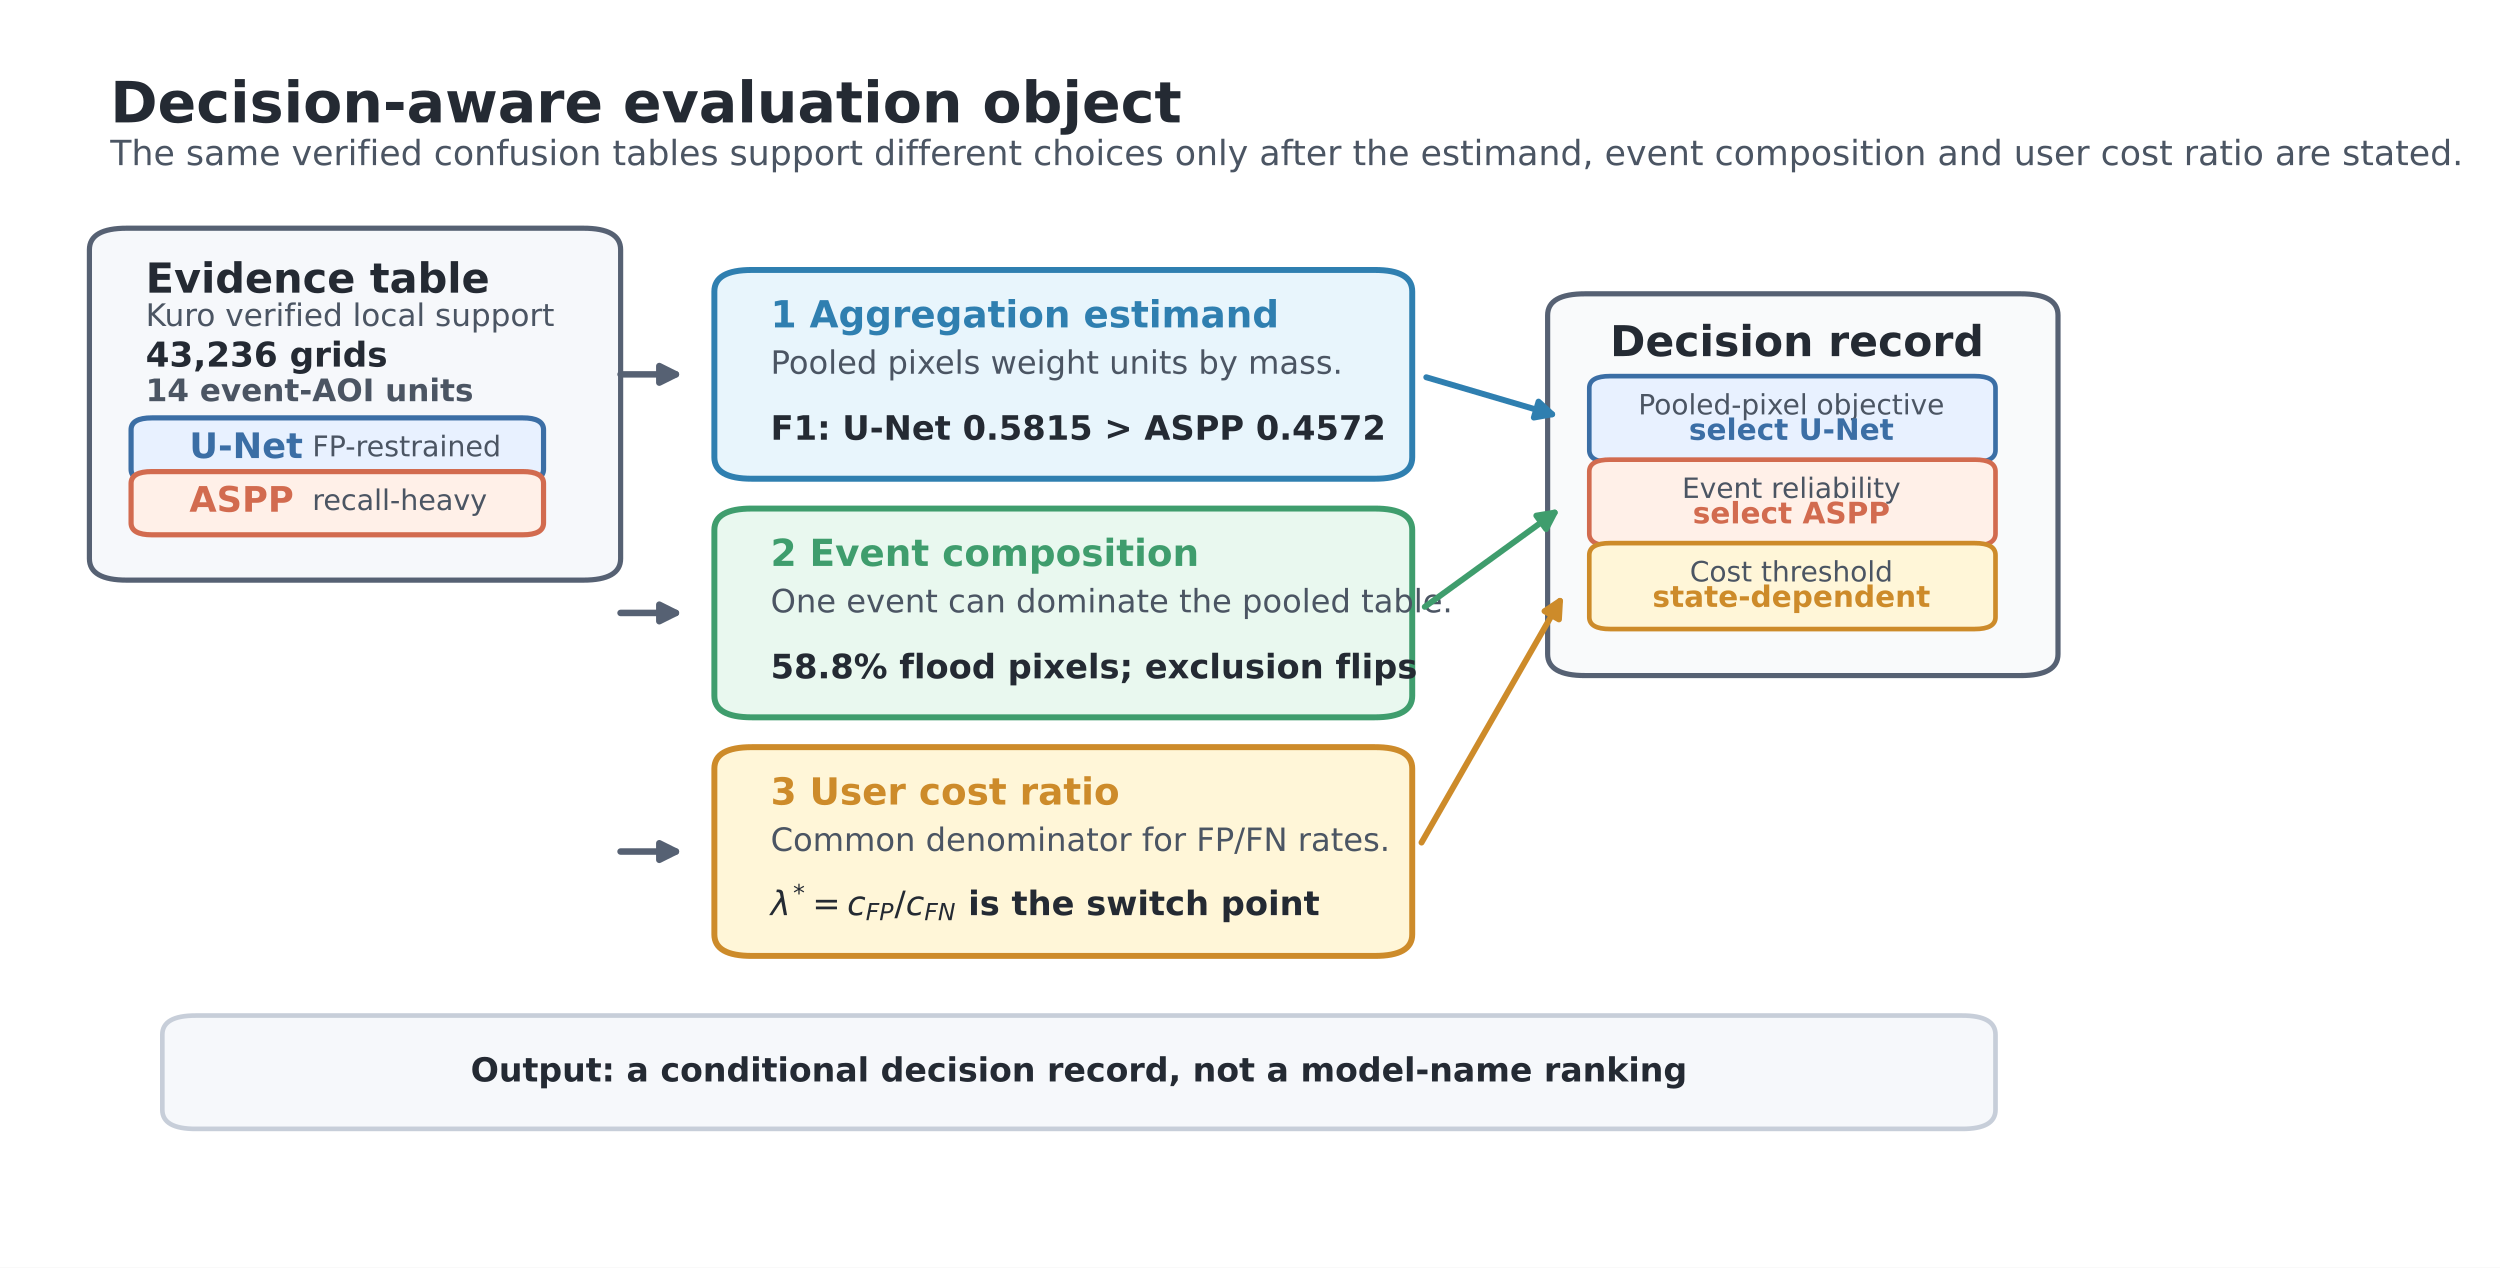
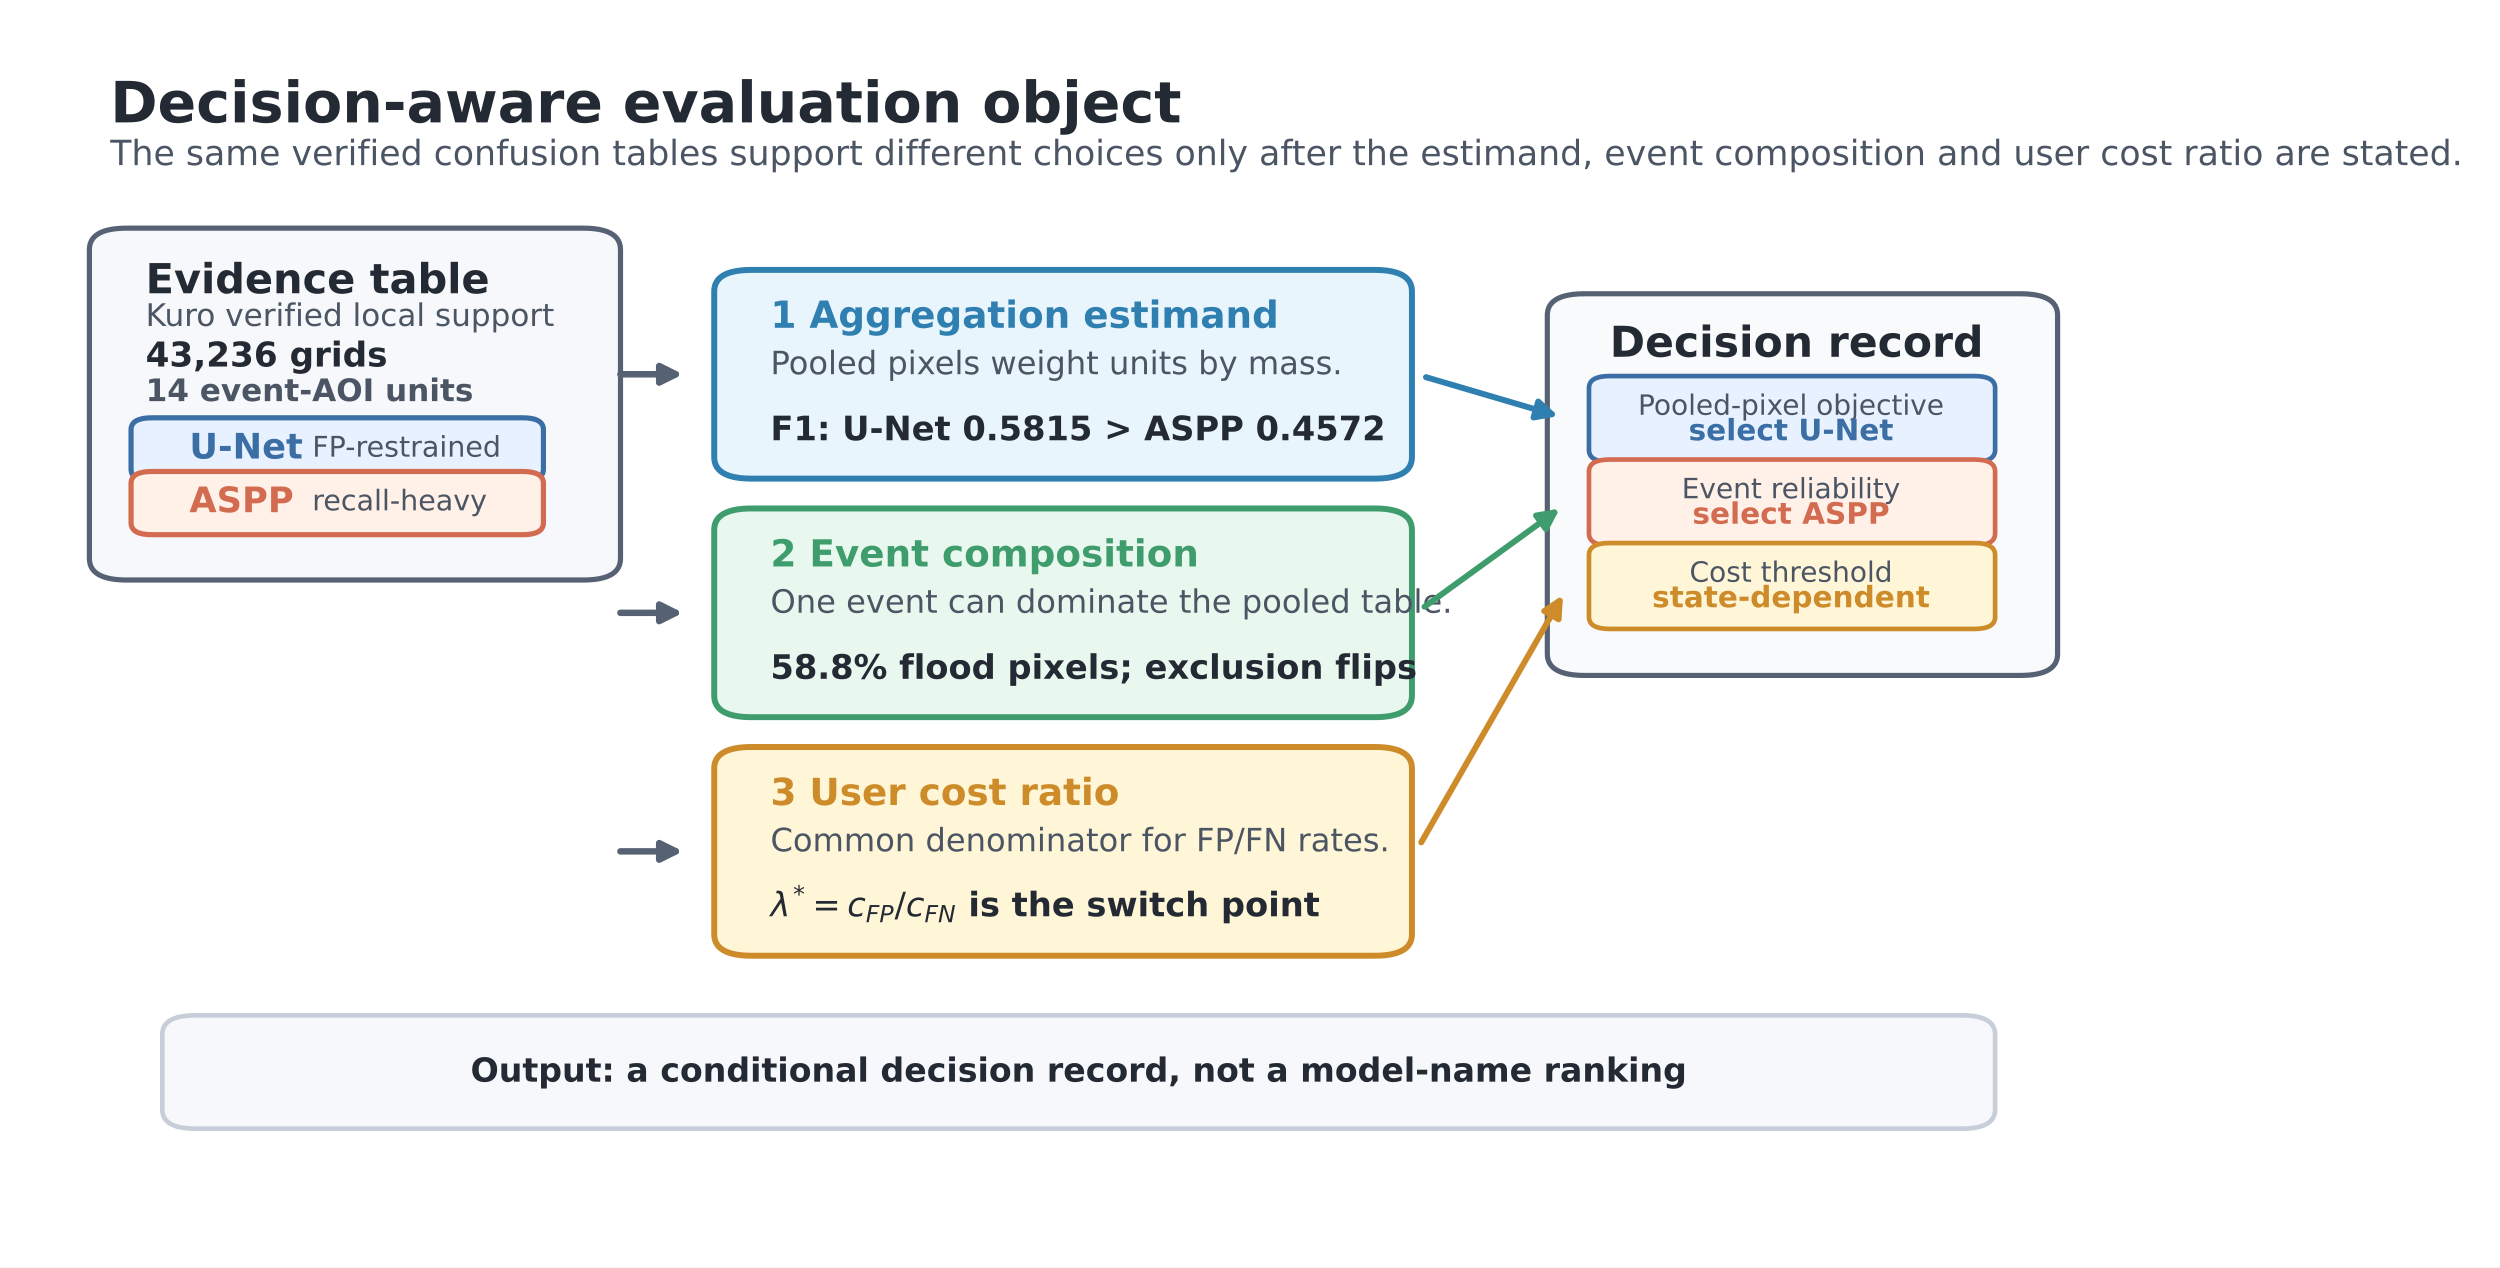
- <svg xmlns="http://www.w3.org/2000/svg" width="482.152pt" height="244.476pt" viewBox="0 0 482.152 244.476" version="1.1">
+ <svg xmlns="http://www.w3.org/2000/svg" width="482.247pt" height="244.476pt" viewBox="0 0 482.247 244.476" version="1.1">
  <defs>
    <style type="text/css">*{stroke-linejoin: round; stroke-linecap: butt}</style>
  </defs>
  <g id="figure_1">
    <g id="patch_1">
-       <path d="M 0 244.476  L 482.152 244.476  L 482.152 0  L 0 0  z " style="fill: #ffffff" />
+       <path d="M 0 244.476  L 482.247 244.476  L 482.247 0  L 0 0  z " style="fill: #ffffff" />
    </g>
    <g id="axes_1">
      <g id="patch_2">
-         <path d="M 24.476 111.885  L 112.461 111.885  Q 119.693 111.885 119.693 107.743  L 119.693 48.154  Q 119.693 44.012 112.461 44.012  L 24.476 44.012  Q 17.244 44.012 17.244 48.154  L 17.244 107.743  Q 17.244 111.885 24.476 111.885  z " clip-path="url(#p69ef4c8ab1)" style="fill: #f6f8fb; stroke: #566173; stroke-linejoin: miter" />
+         <path d="M 24.476 111.885  L 112.461 111.885  Q 119.693 111.885 119.693 107.743  L 119.693 48.154  Q 119.693 44.012 112.461 44.012  L 24.476 44.012  Q 17.244 44.012 17.244 48.154  L 17.244 107.743  Q 17.244 111.885 24.476 111.885  z " clip-path="url(#p4a03072dae)" style="fill: #f6f8fb; stroke: #566173; stroke-linejoin: miter" />
      </g>
      <g id="patch_3">
-         <path d="M 29.297 92.788  L 100.81 92.788  Q 104.828 92.788 104.828 90.488  L 104.828 82.895  Q 104.828 80.594 100.81 80.594  L 29.297 80.594  Q 25.279 80.594 25.279 82.895  L 25.279 90.488  Q 25.279 92.788 29.297 92.788  z " clip-path="url(#p69ef4c8ab1)" style="fill: #e8f1ff; stroke: #3b6ea5; stroke-linejoin: miter" />
+         <path d="M 29.297 92.788  L 100.81 92.788  Q 104.828 92.788 104.828 90.488  L 104.828 82.895  Q 104.828 80.594 100.81 80.594  L 29.297 80.594  Q 25.279 80.594 25.279 82.895  L 25.279 90.488  Q 25.279 92.788 29.297 92.788  z " clip-path="url(#p4a03072dae)" style="fill: #e8f1ff; stroke: #3b6ea5; stroke-linejoin: miter" />
      </g>
      <g id="patch_4">
-         <path d="M 29.297 103.142  L 100.81 103.142  Q 104.828 103.142 104.828 100.841  L 104.828 93.248  Q 104.828 90.948 100.81 90.948  L 29.297 90.948  Q 25.279 90.948 25.279 93.248  L 25.279 100.841  Q 25.279 103.142 29.297 103.142  z " clip-path="url(#p69ef4c8ab1)" style="fill: #fff0e8; stroke: #d26b4f; stroke-linejoin: miter" />
+         <path d="M 29.297 103.142  L 100.81 103.142  Q 104.828 103.142 104.828 100.841  L 104.828 93.248  Q 104.828 90.948 100.81 90.948  L 29.297 90.948  Q 25.279 90.948 25.279 93.248  L 25.279 100.841  Q 25.279 103.142 29.297 103.142  z " clip-path="url(#p4a03072dae)" style="fill: #fff0e8; stroke: #d26b4f; stroke-linejoin: miter" />
      </g>
      <g id="patch_5">
-         <path d="M 145.004 92.328  L 265.13 92.328  Q 272.362 92.328 272.362 88.187  L 272.362 56.206  Q 272.362 52.065 265.13 52.065  L 145.004 52.065  Q 137.772 52.065 137.772 56.206  L 137.772 88.187  Q 137.772 92.328 145.004 92.328  z " clip-path="url(#p69ef4c8ab1)" style="fill: #e8f5fc; stroke: #2f7fb0; stroke-width: 1.15; stroke-linejoin: miter" />
+         <path d="M 145.004 92.328  L 265.13 92.328  Q 272.362 92.328 272.362 88.187  L 272.362 56.206  Q 272.362 52.065 265.13 52.065  L 145.004 52.065  Q 137.772 52.065 137.772 56.206  L 137.772 88.187  Q 137.772 92.328 145.004 92.328  z " clip-path="url(#p4a03072dae)" style="fill: #e8f5fc; stroke: #2f7fb0; stroke-width: 1.15; stroke-linejoin: miter" />
      </g>
      <g id="patch_6">
-         <path d="M 145.004 138.343  L 265.13 138.343  Q 272.362 138.343 272.362 134.202  L 272.362 102.221  Q 272.362 98.08 265.13 98.08  L 145.004 98.08  Q 137.772 98.08 137.772 102.221  L 137.772 134.202  Q 137.772 138.343 145.004 138.343  z " clip-path="url(#p69ef4c8ab1)" style="fill: #e9f8ef; stroke: #3f9d6d; stroke-width: 1.15; stroke-linejoin: miter" />
+         <path d="M 145.004 138.343  L 265.13 138.343  Q 272.362 138.343 272.362 134.202  L 272.362 102.221  Q 272.362 98.08 265.13 98.08  L 145.004 98.08  Q 137.772 98.08 137.772 102.221  L 137.772 134.202  Q 137.772 138.343 145.004 138.343  z " clip-path="url(#p4a03072dae)" style="fill: #e9f8ef; stroke: #3f9d6d; stroke-width: 1.15; stroke-linejoin: miter" />
      </g>
      <g id="patch_7">
-         <path d="M 145.004 184.359  L 265.13 184.359  Q 272.362 184.359 272.362 180.217  L 272.362 148.237  Q 272.362 144.095 265.13 144.095  L 145.004 144.095  Q 137.772 144.095 137.772 148.237  L 137.772 180.217  Q 137.772 184.359 145.004 184.359  z " clip-path="url(#p69ef4c8ab1)" style="fill: #fff6d8; stroke: #cd8b2a; stroke-width: 1.15; stroke-linejoin: miter" />
+         <path d="M 145.004 184.359  L 265.13 184.359  Q 272.362 184.359 272.362 180.217  L 272.362 148.237  Q 272.362 144.095 265.13 144.095  L 145.004 144.095  Q 137.772 144.095 137.772 148.237  L 137.772 180.217  Q 137.772 184.359 145.004 184.359  z " clip-path="url(#p4a03072dae)" style="fill: #fff6d8; stroke: #cd8b2a; stroke-width: 1.15; stroke-linejoin: miter" />
      </g>
      <g id="patch_8">
-         <path d="M 305.708 130.291  L 389.676 130.291  Q 396.907 130.291 396.907 126.149  L 396.907 60.808  Q 396.907 56.666 389.676 56.666  L 305.708 56.666  Q 298.476 56.666 298.476 60.808  L 298.476 126.149  Q 298.476 130.291 305.708 130.291  z " clip-path="url(#p69ef4c8ab1)" style="fill: #f9fafb; stroke: #566173; stroke-linejoin: miter" />
+         <path d="M 305.708 130.291  L 389.676 130.291  Q 396.907 130.291 396.907 126.149  L 396.907 60.808  Q 396.907 56.666 389.676 56.666  L 305.708 56.666  Q 298.476 56.666 298.476 60.808  L 298.476 126.149  Q 298.476 130.291 305.708 130.291  z " clip-path="url(#p4a03072dae)" style="fill: #f9fafb; stroke: #566173; stroke-linejoin: miter" />
      </g>
      <g id="patch_9">
-         <path d="M 310.529 89.107  L 380.837 89.107  Q 384.854 89.107 384.854 86.806  L 384.854 74.842  Q 384.854 72.542 380.837 72.542  L 310.529 72.542  Q 306.511 72.542 306.511 74.842  L 306.511 86.806  Q 306.511 89.107 310.529 89.107  z " clip-path="url(#p69ef4c8ab1)" style="fill: #e8f1ff; stroke: #3b6ea5; stroke-width: 0.9; stroke-linejoin: miter" />
+         <path d="M 310.529 89.107  L 380.837 89.107  Q 384.854 89.107 384.854 86.806  L 384.854 74.842  Q 384.854 72.542 380.837 72.542  L 310.529 72.542  Q 306.511 72.542 306.511 74.842  L 306.511 86.806  Q 306.511 89.107 310.529 89.107  z " clip-path="url(#p4a03072dae)" style="fill: #e8f1ff; stroke: #3b6ea5; stroke-width: 0.9; stroke-linejoin: miter" />
      </g>
      <g id="patch_10">
-         <path d="M 310.529 105.212  L 380.837 105.212  Q 384.854 105.212 384.854 102.912  L 384.854 90.948  Q 384.854 88.647 380.837 88.647  L 310.529 88.647  Q 306.511 88.647 306.511 90.948  L 306.511 102.912  Q 306.511 105.212 310.529 105.212  z " clip-path="url(#p69ef4c8ab1)" style="fill: #fff0e8; stroke: #d26b4f; stroke-width: 0.9; stroke-linejoin: miter" />
+         <path d="M 310.529 105.212  L 380.837 105.212  Q 384.854 105.212 384.854 102.912  L 384.854 90.948  Q 384.854 88.647 380.837 88.647  L 310.529 88.647  Q 306.511 88.647 306.511 90.948  L 306.511 102.912  Q 306.511 105.212 310.529 105.212  z " clip-path="url(#p4a03072dae)" style="fill: #fff0e8; stroke: #d26b4f; stroke-width: 0.9; stroke-linejoin: miter" />
      </g>
      <g id="patch_11">
-         <path d="M 310.529 121.318  L 380.837 121.318  Q 384.854 121.318 384.854 119.017  L 384.854 107.053  Q 384.854 104.752 380.837 104.752  L 310.529 104.752  Q 306.511 104.752 306.511 107.053  L 306.511 119.017  Q 306.511 121.318 310.529 121.318  z " clip-path="url(#p69ef4c8ab1)" style="fill: #fff6d8; stroke: #cd8b2a; stroke-width: 0.9; stroke-linejoin: miter" />
+         <path d="M 310.529 121.318  L 380.837 121.318  Q 384.854 121.318 384.854 119.017  L 384.854 107.053  Q 384.854 104.752 380.837 104.752  L 310.529 104.752  Q 306.511 104.752 306.511 107.053  L 306.511 119.017  Q 306.511 121.318 310.529 121.318  z " clip-path="url(#p4a03072dae)" style="fill: #fff6d8; stroke: #cd8b2a; stroke-width: 0.9; stroke-linejoin: miter" />
      </g>
      <g id="patch_12">
-         <path d="M 37.734 217.72  L 378.426 217.72  Q 384.854 217.72 384.854 214.038  L 384.854 199.544  Q 384.854 195.862 378.426 195.862  L 37.734 195.862  Q 31.306 195.862 31.306 199.544  L 31.306 214.038  Q 31.306 217.72 37.734 217.72  z " clip-path="url(#p69ef4c8ab1)" style="fill: #f6f8fb; stroke: #c7ced9; stroke-width: 0.9; stroke-linejoin: miter" />
+         <path d="M 37.734 217.72  L 378.426 217.72  Q 384.854 217.72 384.854 214.038  L 384.854 199.544  Q 384.854 195.862 378.426 195.862  L 37.734 195.862  Q 31.306 195.862 31.306 199.544  L 31.306 214.038  Q 31.306 217.72 37.734 217.72  z " clip-path="url(#p4a03072dae)" style="fill: #f6f8fb; stroke: #c7ced9; stroke-width: 0.9; stroke-linejoin: miter" />
      </g>
      <g id="text_1">
        <text style="font-weight: 700; font-size: 11px; font-family: 'DejaVu Sans'; text-anchor: start; fill: #242a33" x="21.262" y="23.611" transform="rotate(-0 21.2616 23.61094)">Decision-aware evaluation object</text>
      </g>
      <g id="text_2">
        <text style="font-size: 6.7px; font-family: 'DejaVu Sans'; text-anchor: start; fill: #4b5563" x="21.262" y="31.847" transform="rotate(-0 21.2616 31.84741)">The same verified confusion tables support different choices only after the estimand, event composition and user cost ratio are stated.</text>
      </g>
      <g id="text_3">
-         <text style="font-weight: 700; font-size: 8px; font-family: 'DejaVu Sans'; text-anchor: start; fill: #242a33" x="28.092" y="56.444" transform="rotate(-0 28.09152 56.44402)">Evidence table</text>
+         <text style="font-weight: 700; font-size: 8px; font-family: 'DejaVu Sans'; text-anchor: start; fill: #242a33" x="28.092" y="56.573" transform="rotate(-0 28.09152 56.57308)">Evidence table</text>
      </g>
      <g id="text_4">
        <text style="font-size: 6px; font-family: 'DejaVu Sans'; text-anchor: start; fill: #4b5563" x="28.092" y="62.878" transform="rotate(-0 28.09152 62.87839)">Kuro verified local support</text>
      </g>
      <g id="text_5">
        <text style="font-weight: 700; font-size: 6.6px; font-family: 'DejaVu Sans'; text-anchor: start; fill: #242a33" x="28.092" y="70.701" transform="rotate(-0 28.09152 70.70098)">43,236 grids</text>
      </g>
      <g id="text_6">
        <text style="font-weight: 700; font-size: 6px; font-family: 'DejaVu Sans'; text-anchor: start; fill: #4b5563" x="28.092" y="77.373" transform="rotate(-0 28.09152 77.37318)">14 event-AOI units</text>
      </g>
      <g id="text_7">
-         <text style="font-weight: 700; font-size: 6.8px; font-family: 'DejaVu Sans'; text-anchor: start; fill: #3b6ea5" x="36.528" y="88.343" transform="rotate(-0 36.52848 88.34263)">U-Net</text>
+         <text style="font-weight: 700; font-size: 6.8px; font-family: 'DejaVu Sans'; text-anchor: start; fill: #3b6ea5" x="36.528" y="88.453" transform="rotate(-0 36.52848 88.4526)">U-Net</text>
      </g>
      <g id="text_8">
-         <text style="font-size: 5.5px; font-family: 'DejaVu Sans'; text-anchor: start; fill: #4b5563" x="60.232" y="88.005" transform="rotate(-0 60.23232 88.00515)">FP-restrained</text>
+         <text style="font-size: 5.5px; font-family: 'DejaVu Sans'; text-anchor: start; fill: #4b5563" x="60.232" y="88.094" transform="rotate(-0 60.23232 88.09388)">FP-restrained</text>
      </g>
      <g id="text_9">
-         <text style="font-weight: 700; font-size: 6.8px; font-family: 'DejaVu Sans'; text-anchor: start; fill: #d26b4f" x="36.528" y="98.696" transform="rotate(-0 36.52848 98.69605)">ASPP</text>
+         <text style="font-weight: 700; font-size: 6.8px; font-family: 'DejaVu Sans'; text-anchor: start; fill: #d26b4f" x="36.528" y="98.806" transform="rotate(-0 36.52848 98.80602)">ASPP</text>
      </g>
      <g id="text_10">
-         <text style="font-size: 5.5px; font-family: 'DejaVu Sans'; text-anchor: start; fill: #4b5563" x="60.232" y="98.359" transform="rotate(-0 60.23232 98.35857)">recall-heavy</text>
+         <text style="font-size: 5.5px; font-family: 'DejaVu Sans'; text-anchor: start; fill: #4b5563" x="60.232" y="98.447" transform="rotate(-0 60.23232 98.4473)">recall-heavy</text>
      </g>
      <g id="text_11">
-         <text style="font-weight: 700; font-size: 7.2px; font-family: 'DejaVu Sans'; text-anchor: start; fill: #2f7fb0" x="148.62" y="63.138" transform="rotate(-0 148.6195 63.13845)">1  Aggregation estimand</text>
+         <text style="font-weight: 700; font-size: 7.2px; font-family: 'DejaVu Sans'; text-anchor: start; fill: #2f7fb0" x="148.62" y="63.226" transform="rotate(-0 148.6195 63.22648)">1  Aggregation estimand</text>
      </g>
      <g id="text_12">
-         <text style="font-size: 6.2px; font-family: 'DejaVu Sans'; text-anchor: start; fill: #4b5563" x="148.62" y="72.082" transform="rotate(-0 148.6195 72.08169)">Pooled pixels weight units by mass.</text>
+         <text style="font-size: 6.2px; font-family: 'DejaVu Sans'; text-anchor: start; fill: #4b5563" x="148.62" y="72.182" transform="rotate(-0 148.6195 72.18171)">Pooled pixels weight units by mass.</text>
      </g>
      <g id="text_13">
-         <text style="font-weight: 700; font-size: 6.5px; font-family: 'DejaVu Sans'; text-anchor: start; fill: #242a33" x="148.62" y="84.814" transform="rotate(-0 148.6195 84.81356)">F1: U-Net 0.5815 &gt; ASPP 0.4572</text>
+         <text style="font-weight: 700; font-size: 6.5px; font-family: 'DejaVu Sans'; text-anchor: start; fill: #242a33" x="148.62" y="84.919" transform="rotate(-0 148.6195 84.91867)">F1: U-Net 0.5815 &gt; ASPP 0.4572</text>
      </g>
      <g id="patch_13">
        <path d="M 119.681 72.196  Q 125.716 72.196 130.354 72.196  " style="fill: none; stroke: #566173; stroke-width: 1.25; stroke-linecap: round" />
        <path d="M 127.154 70.596  L 130.354 72.196  L 127.154 73.796  z " style="fill: #566173; stroke: #566173; stroke-width: 1.25; stroke-linecap: round" />
      </g>
      <g id="text_14">
-         <text style="font-weight: 700; font-size: 7.2px; font-family: 'DejaVu Sans'; text-anchor: start; fill: #3f9d6d" x="148.62" y="109.154" transform="rotate(-0 148.6195 109.1537)">2  Event composition</text>
+         <text style="font-weight: 700; font-size: 7.2px; font-family: 'DejaVu Sans'; text-anchor: start; fill: #3f9d6d" x="148.62" y="109.27" transform="rotate(-0 148.6195 109.2698)">2  Event composition</text>
      </g>
      <g id="text_15">
-         <text style="font-size: 6.2px; font-family: 'DejaVu Sans'; text-anchor: start; fill: #4b5563" x="148.62" y="118.097" transform="rotate(-0 148.6195 118.0969)">One event can dominate the pooled table.</text>
+         <text style="font-size: 6.2px; font-family: 'DejaVu Sans'; text-anchor: start; fill: #4b5563" x="148.62" y="118.197" transform="rotate(-0 148.6195 118.1969)">One event can dominate the pooled table.</text>
      </g>
      <g id="text_16">
-         <text style="font-weight: 700; font-size: 6.5px; font-family: 'DejaVu Sans'; text-anchor: start; fill: #242a33" x="148.62" y="130.829" transform="rotate(-0 148.6195 130.829)">58.8% flood pixels; exclusion flips</text>
+         <text style="font-weight: 700; font-size: 6.5px; font-family: 'DejaVu Sans'; text-anchor: start; fill: #242a33" x="148.62" y="130.934" transform="rotate(-0 148.6195 130.9339)">58.8% flood pixels; exclusion flips</text>
      </g>
      <g id="patch_14">
        <path d="M 119.681 118.212  Q 125.716 118.212 130.354 118.212  " style="fill: none; stroke: #566173; stroke-width: 1.25; stroke-linecap: round" />
        <path d="M 127.154 116.612  L 130.354 118.212  L 127.154 119.812  z " style="fill: #566173; stroke: #566173; stroke-width: 1.25; stroke-linecap: round" />
      </g>
      <g id="text_17">
-         <text style="font-weight: 700; font-size: 7.2px; font-family: 'DejaVu Sans'; text-anchor: start; fill: #cd8b2a" x="148.62" y="155.169" transform="rotate(-0 148.6195 155.1689)">3  User cost ratio</text>
+         <text style="font-weight: 700; font-size: 7.2px; font-family: 'DejaVu Sans'; text-anchor: start; fill: #cd8b2a" x="148.62" y="155.285" transform="rotate(-0 148.6195 155.285)">3  User cost ratio</text>
      </g>
      <g id="text_18">
-         <text style="font-size: 6.2px; font-family: 'DejaVu Sans'; text-anchor: start; fill: #4b5563" x="148.62" y="164.112" transform="rotate(-0 148.6195 164.1121)">Common denominator for FP/FN rates.</text>
+         <text style="font-size: 6.2px; font-family: 'DejaVu Sans'; text-anchor: start; fill: #4b5563" x="148.62" y="164.212" transform="rotate(-0 148.6195 164.2121)">Common denominator for FP/FN rates.</text>
      </g>
      <g id="text_19">
-         <g style="fill: #242a33" transform="translate(148.6195 177.4297)">
+         <g style="fill: #242a33" transform="translate(148.6195 177.4305)">
          <text>
-             <tspan x="0" y="-0.936" style="font-style: oblique; font-size: 6.5px; font-family: 'DejaVu Sans'; fill: #242a33">λ</tspan>
-             <tspan x="14.762" y="-0.936" style="font-style: oblique; font-size: 6.5px; font-family: 'DejaVu Sans'; fill: #242a33">c</tspan>
-             <tspan x="26.065" y="-0.936" style="font-style: oblique; font-size: 6.5px; font-family: 'DejaVu Sans'; fill: #242a33">c</tspan>
-             <tspan x="4.331" y="-3.62" style="font-size: 4.55px; font-family: 'DejaVu Sans'; fill: #242a33">*</tspan>
-             <tspan x="8.05" y="-0.936" style="font-size: 6.5px; font-family: 'DejaVu Sans'; fill: #242a33">=</tspan>
-             <tspan x="23.875" y="-0.936" style="font-size: 6.5px; font-family: 'DejaVu Sans'; fill: #242a33">/</tspan>
-             <tspan x="18.336" y="0.039" style="font-style: oblique; font-size: 4.55px; font-family: 'DejaVu Sans'; fill: #242a33">F</tspan>
-             <tspan x="20.953" y="0.039" style="font-style: oblique; font-size: 4.55px; font-family: 'DejaVu Sans'; fill: #242a33">P</tspan>
-             <tspan x="29.638" y="0.039" style="font-style: oblique; font-size: 4.55px; font-family: 'DejaVu Sans'; fill: #242a33">F</tspan>
-             <tspan x="32.255" y="0.039" style="font-style: oblique; font-size: 4.55px; font-family: 'DejaVu Sans'; fill: #242a33">N</tspan>
-             <tspan x="35.837" y="-0.936" style="font-weight: 700; font-size: 6.5px; font-family: 'DejaVu Sans'; fill: #242a33"> </tspan>
-             <tspan x="38.1" y="-0.936" style="font-weight: 700; font-size: 6.5px; font-family: 'DejaVu Sans'; fill: #242a33">i</tspan>
-             <tspan x="40.328" y="-0.936" style="font-weight: 700; font-size: 6.5px; font-family: 'DejaVu Sans'; fill: #242a33">s</tspan>
-             <tspan x="44.197" y="-0.936" style="font-weight: 700; font-size: 6.5px; font-family: 'DejaVu Sans'; fill: #242a33"> </tspan>
-             <tspan x="46.46" y="-0.936" style="font-weight: 700; font-size: 6.5px; font-family: 'DejaVu Sans'; fill: #242a33">t</tspan>
-             <tspan x="49.567" y="-0.936" style="font-weight: 700; font-size: 6.5px; font-family: 'DejaVu Sans'; fill: #242a33">h</tspan>
-             <tspan x="54.194" y="-0.936" style="font-weight: 700; font-size: 6.5px; font-family: 'DejaVu Sans'; fill: #242a33">e</tspan>
-             <tspan x="58.603" y="-0.936" style="font-weight: 700; font-size: 6.5px; font-family: 'DejaVu Sans'; fill: #242a33"> </tspan>
-             <tspan x="60.866" y="-0.936" style="font-weight: 700; font-size: 6.5px; font-family: 'DejaVu Sans'; fill: #242a33">s</tspan>
-             <tspan x="64.735" y="-0.936" style="font-weight: 700; font-size: 6.5px; font-family: 'DejaVu Sans'; fill: #242a33">w</tspan>
-             <tspan x="70.739" y="-0.936" style="font-weight: 700; font-size: 6.5px; font-family: 'DejaVu Sans'; fill: #242a33">i</tspan>
-             <tspan x="72.967" y="-0.936" style="font-weight: 700; font-size: 6.5px; font-family: 'DejaVu Sans'; fill: #242a33">t</tspan>
-             <tspan x="76.075" y="-0.936" style="font-weight: 700; font-size: 6.5px; font-family: 'DejaVu Sans'; fill: #242a33">c</tspan>
-             <tspan x="79.928" y="-0.936" style="font-weight: 700; font-size: 6.5px; font-family: 'DejaVu Sans'; fill: #242a33">h</tspan>
-             <tspan x="84.555" y="-0.936" style="font-weight: 700; font-size: 6.5px; font-family: 'DejaVu Sans'; fill: #242a33"> </tspan>
-             <tspan x="86.818" y="-0.936" style="font-weight: 700; font-size: 6.5px; font-family: 'DejaVu Sans'; fill: #242a33">p</tspan>
-             <tspan x="91.471" y="-0.936" style="font-weight: 700; font-size: 6.5px; font-family: 'DejaVu Sans'; fill: #242a33">o</tspan>
-             <tspan x="95.936" y="-0.936" style="font-weight: 700; font-size: 6.5px; font-family: 'DejaVu Sans'; fill: #242a33">i</tspan>
-             <tspan x="98.164" y="-0.936" style="font-weight: 700; font-size: 6.5px; font-family: 'DejaVu Sans'; fill: #242a33">n</tspan>
-             <tspan x="102.792" y="-0.936" style="font-weight: 700; font-size: 6.5px; font-family: 'DejaVu Sans'; fill: #242a33">t</tspan>
+             <tspan x="0" y="-0.678" style="font-style: oblique; font-size: 6.5px; font-family: 'DejaVu Sans'; fill: #242a33">λ</tspan>
+             <tspan x="14.813" y="-0.678" style="font-style: oblique; font-size: 6.5px; font-family: 'DejaVu Sans'; fill: #242a33">c</tspan>
+             <tspan x="26.129" y="-0.678" style="font-style: oblique; font-size: 6.5px; font-family: 'DejaVu Sans'; fill: #242a33">c</tspan>
+             <tspan x="4.367" y="-3.358" style="font-size: 4.55px; font-family: 'DejaVu Sans'; fill: #242a33">*</tspan>
+             <tspan x="8.1" y="-0.678" style="font-size: 6.5px; font-family: 'DejaVu Sans'; fill: #242a33">=</tspan>
+             <tspan x="23.939" y="-0.678" style="font-size: 6.5px; font-family: 'DejaVu Sans'; fill: #242a33">/</tspan>
+             <tspan x="18.386" y="0.47" style="font-style: oblique; font-size: 4.55px; font-family: 'DejaVu Sans'; fill: #242a33">F</tspan>
+             <tspan x="21.003" y="0.47" style="font-style: oblique; font-size: 4.55px; font-family: 'DejaVu Sans'; fill: #242a33">P</tspan>
+             <tspan x="29.702" y="0.47" style="font-style: oblique; font-size: 4.55px; font-family: 'DejaVu Sans'; fill: #242a33">F</tspan>
+             <tspan x="32.319" y="0.47" style="font-style: oblique; font-size: 4.55px; font-family: 'DejaVu Sans'; fill: #242a33">N</tspan>
+             <tspan x="35.914" y="-0.678" style="font-weight: 700; font-size: 6.5px; font-family: 'DejaVu Sans'; fill: #242a33"> </tspan>
+             <tspan x="38.177" y="-0.678" style="font-weight: 700; font-size: 6.5px; font-family: 'DejaVu Sans'; fill: #242a33">i</tspan>
+             <tspan x="40.405" y="-0.678" style="font-weight: 700; font-size: 6.5px; font-family: 'DejaVu Sans'; fill: #242a33">s</tspan>
+             <tspan x="44.274" y="-0.678" style="font-weight: 700; font-size: 6.5px; font-family: 'DejaVu Sans'; fill: #242a33"> </tspan>
+             <tspan x="46.537" y="-0.678" style="font-weight: 700; font-size: 6.5px; font-family: 'DejaVu Sans'; fill: #242a33">t</tspan>
+             <tspan x="49.644" y="-0.678" style="font-weight: 700; font-size: 6.5px; font-family: 'DejaVu Sans'; fill: #242a33">h</tspan>
+             <tspan x="54.272" y="-0.678" style="font-weight: 700; font-size: 6.5px; font-family: 'DejaVu Sans'; fill: #242a33">e</tspan>
+             <tspan x="58.68" y="-0.678" style="font-weight: 700; font-size: 6.5px; font-family: 'DejaVu Sans'; fill: #242a33"> </tspan>
+             <tspan x="60.943" y="-0.678" style="font-weight: 700; font-size: 6.5px; font-family: 'DejaVu Sans'; fill: #242a33">s</tspan>
+             <tspan x="64.812" y="-0.678" style="font-weight: 700; font-size: 6.5px; font-family: 'DejaVu Sans'; fill: #242a33">w</tspan>
+             <tspan x="70.817" y="-0.678" style="font-weight: 700; font-size: 6.5px; font-family: 'DejaVu Sans'; fill: #242a33">i</tspan>
+             <tspan x="73.045" y="-0.678" style="font-weight: 700; font-size: 6.5px; font-family: 'DejaVu Sans'; fill: #242a33">t</tspan>
+             <tspan x="76.152" y="-0.678" style="font-weight: 700; font-size: 6.5px; font-family: 'DejaVu Sans'; fill: #242a33">c</tspan>
+             <tspan x="80.005" y="-0.678" style="font-weight: 700; font-size: 6.5px; font-family: 'DejaVu Sans'; fill: #242a33">h</tspan>
+             <tspan x="84.633" y="-0.678" style="font-weight: 700; font-size: 6.5px; font-family: 'DejaVu Sans'; fill: #242a33"> </tspan>
+             <tspan x="86.896" y="-0.678" style="font-weight: 700; font-size: 6.5px; font-family: 'DejaVu Sans'; fill: #242a33">p</tspan>
+             <tspan x="91.548" y="-0.678" style="font-weight: 700; font-size: 6.5px; font-family: 'DejaVu Sans'; fill: #242a33">o</tspan>
+             <tspan x="96.014" y="-0.678" style="font-weight: 700; font-size: 6.5px; font-family: 'DejaVu Sans'; fill: #242a33">i</tspan>
+             <tspan x="98.242" y="-0.678" style="font-weight: 700; font-size: 6.5px; font-family: 'DejaVu Sans'; fill: #242a33">n</tspan>
+             <tspan x="102.869" y="-0.678" style="font-weight: 700; font-size: 6.5px; font-family: 'DejaVu Sans'; fill: #242a33">t</tspan>
          </text>
        </g>
      </g>
      <g id="patch_15">
        <path d="M 119.681 164.227  Q 125.716 164.227 130.354 164.227  " style="fill: none; stroke: #566173; stroke-width: 1.25; stroke-linecap: round" />
        <path d="M 127.154 162.627  L 130.354 164.227  L 127.154 165.827  z " style="fill: #566173; stroke: #566173; stroke-width: 1.25; stroke-linecap: round" />
      </g>
      <g id="text_20">
-         <text style="font-weight: 700; font-size: 8.2px; font-family: 'DejaVu Sans'; text-anchor: start; fill: #242a33" x="310.529" y="68.69" transform="rotate(-0 310.5288 68.69001)">Decision record</text>
+         <text style="font-weight: 700; font-size: 8.2px; font-family: 'DejaVu Sans'; text-anchor: start; fill: #242a33" x="310.529" y="68.822" transform="rotate(-0 310.5288 68.82229)">Decision record</text>
      </g>
      <g id="text_21">
-         <text style="font-size: 5.4px; font-family: 'DejaVu Sans'; text-anchor: middle; fill: #4b5563" x="345.482" y="79.927" transform="rotate(-0 345.4819 79.92651)">Pooled-pixel objective</text>
+         <text style="font-size: 5.4px; font-family: 'DejaVu Sans'; text-anchor: middle; fill: #4b5563" x="345.482" y="80.014" transform="rotate(-0 345.4819 80.01362)">Pooled-pixel objective</text>
      </g>
      <g id="text_22">
-         <text style="font-weight: 700; font-size: 5.7px; font-family: 'DejaVu Sans'; text-anchor: middle; fill: #3b6ea5" x="345.482" y="84.836" transform="rotate(-0 345.4819 84.83604)">select U-Net</text>
+         <text style="font-weight: 700; font-size: 5.7px; font-family: 'DejaVu Sans'; text-anchor: middle; fill: #3b6ea5" x="345.482" y="84.928" transform="rotate(-0 345.4819 84.928)">select U-Net</text>
      </g>
      <g id="text_23">
-         <text style="font-size: 5.4px; font-family: 'DejaVu Sans'; text-anchor: middle; fill: #4b5563" x="345.482" y="96.032" transform="rotate(-0 345.4819 96.03182)">Event reliability</text>
+         <text style="font-size: 5.4px; font-family: 'DejaVu Sans'; text-anchor: middle; fill: #4b5563" x="345.482" y="96.119" transform="rotate(-0 345.4819 96.11894)">Event reliability</text>
      </g>
      <g id="text_24">
-         <text style="font-weight: 700; font-size: 5.7px; font-family: 'DejaVu Sans'; text-anchor: middle; fill: #d26b4f" x="345.482" y="100.941" transform="rotate(-0 345.4819 100.9414)">select ASPP</text>
+         <text style="font-weight: 700; font-size: 5.7px; font-family: 'DejaVu Sans'; text-anchor: middle; fill: #d26b4f" x="345.482" y="101.033" transform="rotate(-0 345.4819 101.0333)">select ASPP</text>
      </g>
      <g id="text_25">
-         <text style="font-size: 5.4px; font-family: 'DejaVu Sans'; text-anchor: middle; fill: #4b5563" x="345.482" y="112.137" transform="rotate(-0 345.4819 112.1371)">Cost threshold</text>
+         <text style="font-size: 5.4px; font-family: 'DejaVu Sans'; text-anchor: middle; fill: #4b5563" x="345.482" y="112.224" transform="rotate(-0 345.4819 112.2243)">Cost threshold</text>
      </g>
      <g id="text_26">
-         <text style="font-weight: 700; font-size: 5.7px; font-family: 'DejaVu Sans'; text-anchor: middle; fill: #cd8b2a" x="345.482" y="117.047" transform="rotate(-0 345.4819 117.0467)">state-dependent</text>
+         <text style="font-weight: 700; font-size: 5.7px; font-family: 'DejaVu Sans'; text-anchor: middle; fill: #cd8b2a" x="345.482" y="117.139" transform="rotate(-0 345.4819 117.1386)">state-dependent</text>
      </g>
      <g id="patch_16">
        <path d="M 275.08 72.76  Q 287.828 76.51 299.343 79.897  " style="fill: none; stroke: #2f7fb0; stroke-width: 1.15; stroke-linecap: round" />
        <path d="M 296.724 77.459  L 299.343 79.897  L 295.821 80.529  z " style="fill: #2f7fb0; stroke: #2f7fb0; stroke-width: 1.15; stroke-linecap: round" />
      </g>
      <g id="patch_17">
        <path d="M 274.787 117.035  Q 287.83 107.57 299.833 98.86  " style="fill: none; stroke: #3f9d6d; stroke-width: 1.15; stroke-linecap: round" />
        <path d="M 296.303 99.445  L 299.833 98.86  L 298.183 102.035  z " style="fill: #3f9d6d; stroke: #3f9d6d; stroke-width: 1.15; stroke-linecap: round" />
      </g>
      <g id="patch_18">
        <path d="M 274.159 162.493  Q 287.829 138.632 300.86 115.886  " style="fill: none; stroke: #cd8b2a; stroke-width: 1.15; stroke-linecap: round" />
        <path d="M 297.881 117.868  L 300.86 115.886  L 300.658 119.458  z " style="fill: #cd8b2a; stroke: #cd8b2a; stroke-width: 1.15; stroke-linecap: round" />
      </g>
      <g id="text_27">
-         <text style="font-weight: 700; font-size: 6.4px; font-family: 'DejaVu Sans'; text-anchor: middle; fill: #242a33" x="208.08" y="208.569" transform="rotate(-0 208.08 208.5687)">Output: a conditional decision record, not a model-name ranking</text>
+         <text style="font-weight: 700; font-size: 6.4px; font-family: 'DejaVu Sans'; text-anchor: middle; fill: #242a33" x="208.08" y="208.647" transform="rotate(-0 208.08 208.647)">Output: a conditional decision record, not a model-name ranking</text>
      </g>
    </g>
  </g>
  <defs>
-     <clipPath id="p69ef4c8ab1">
+     <clipPath id="p4a03072dae">
      <rect x="7.2" y="7.2" width="401.76" height="230.076" />
    </clipPath>
  </defs>
</svg>
